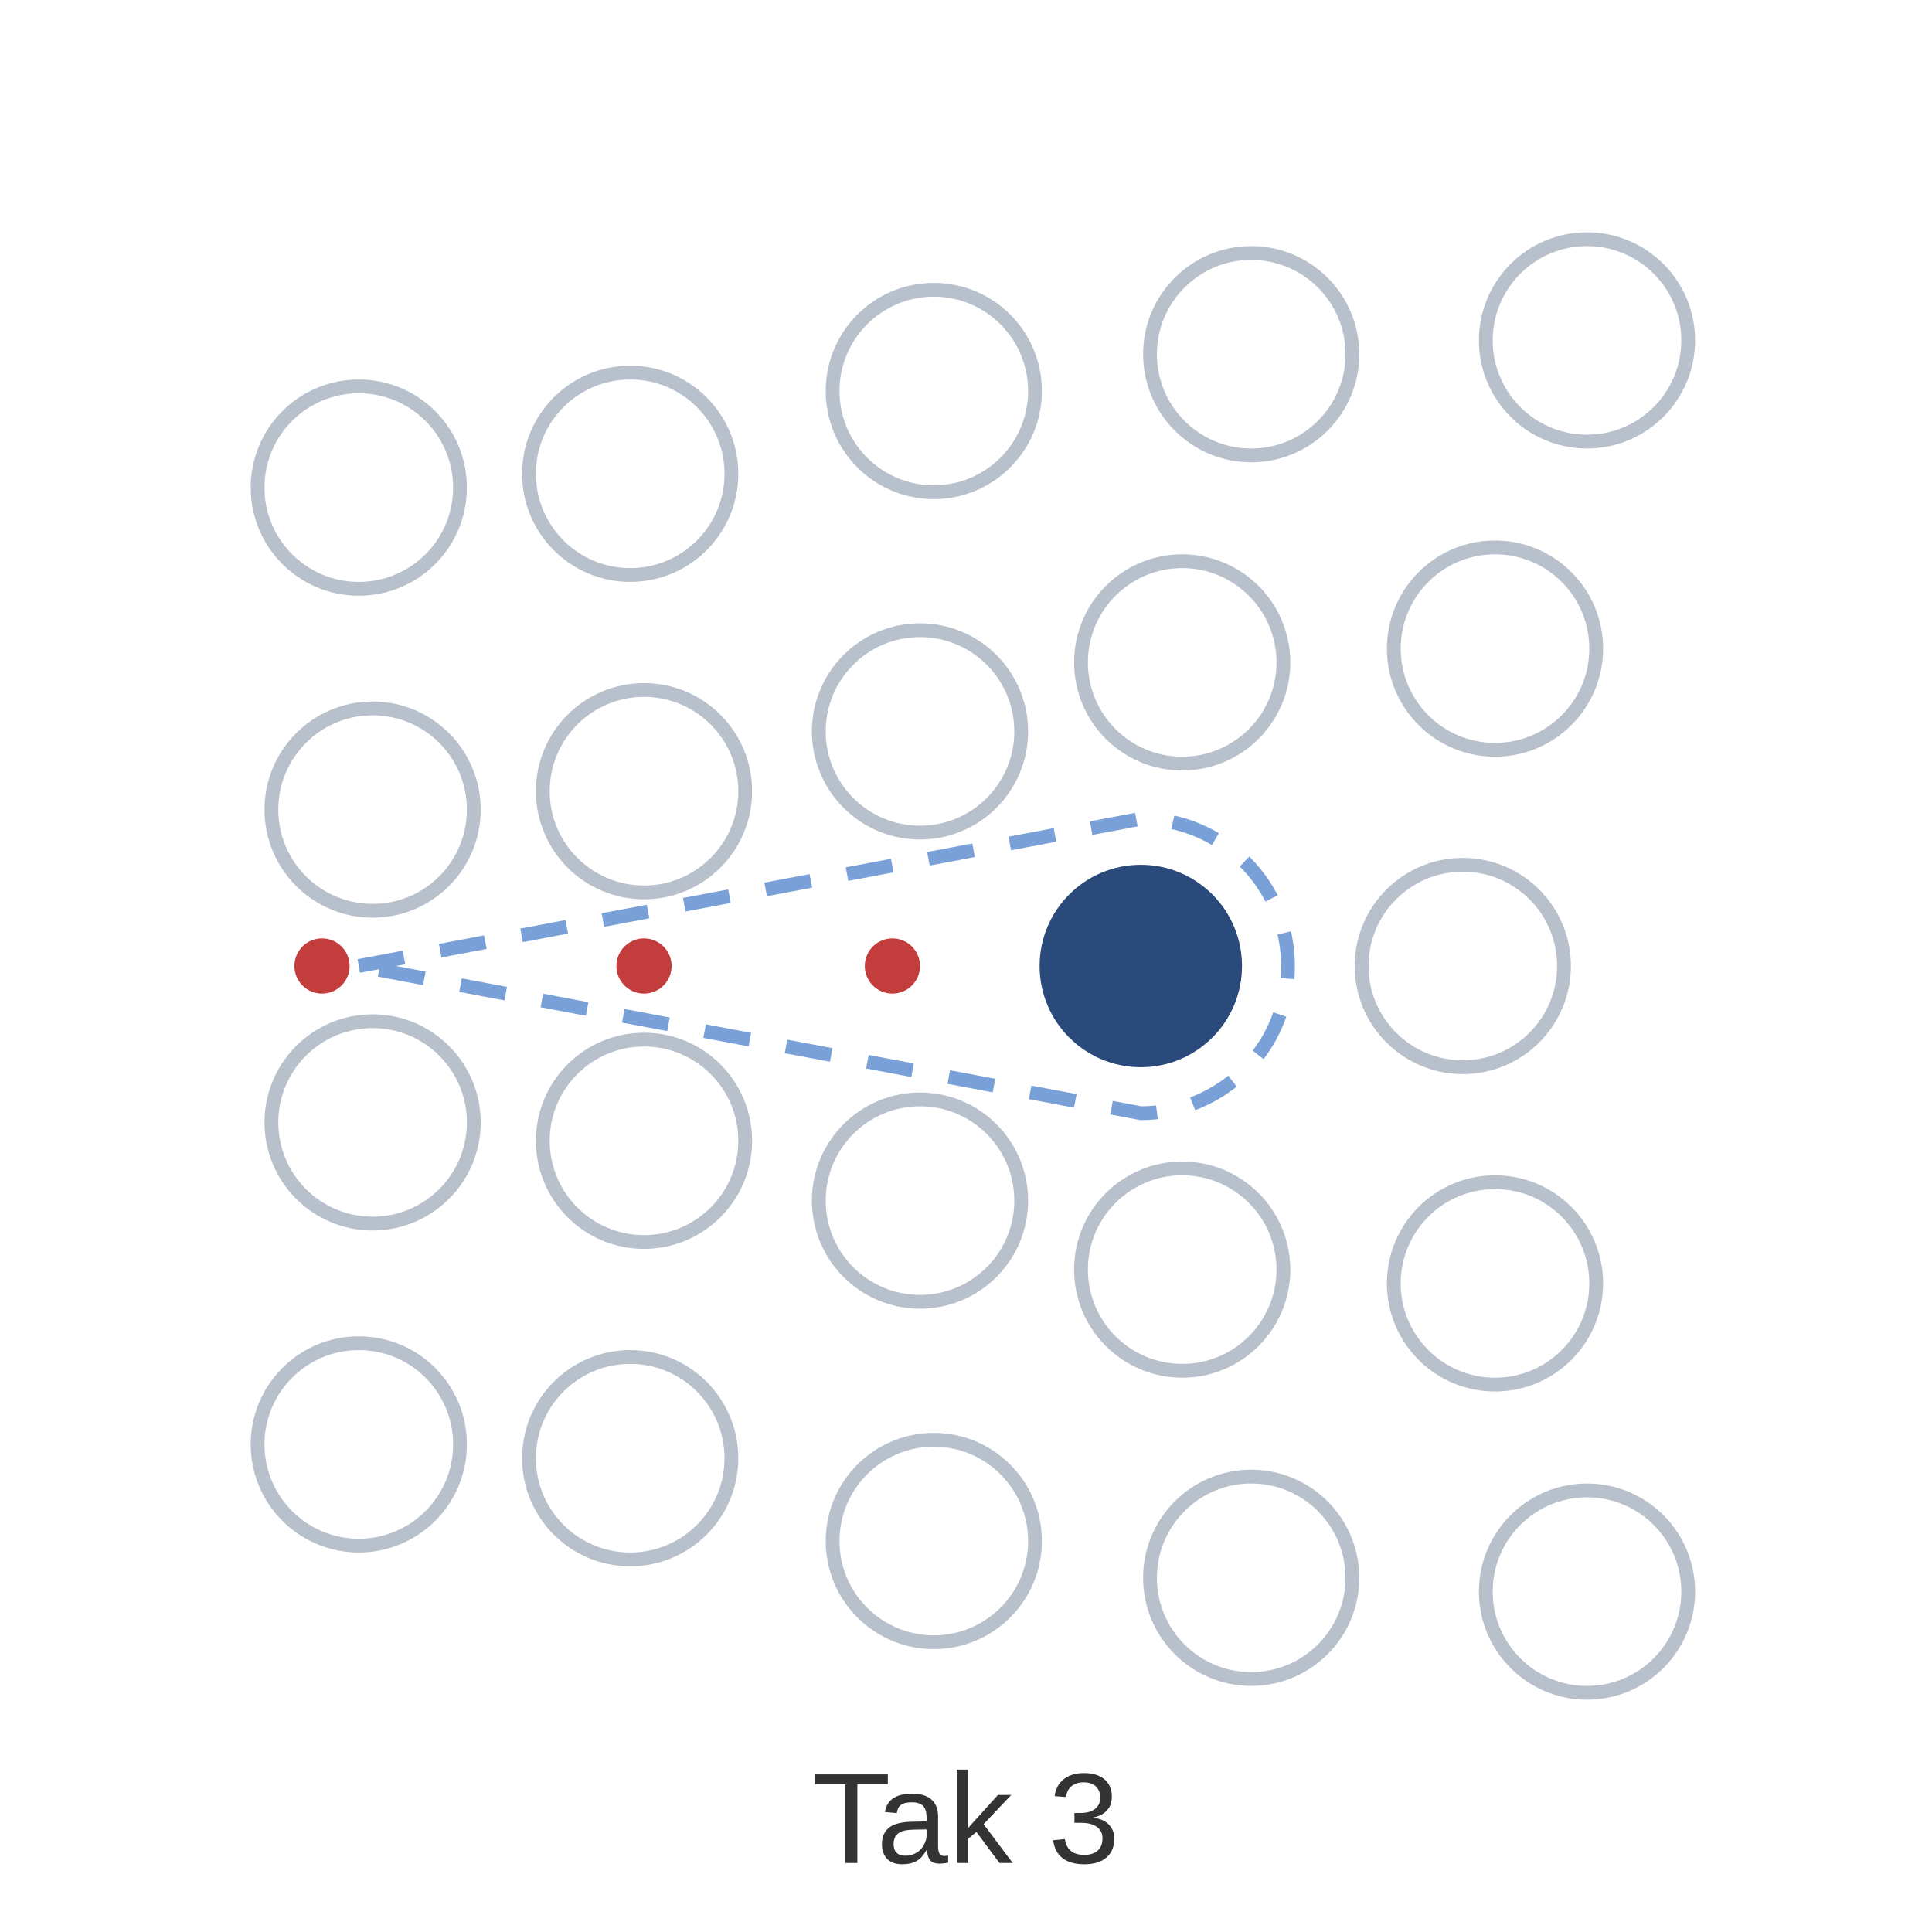
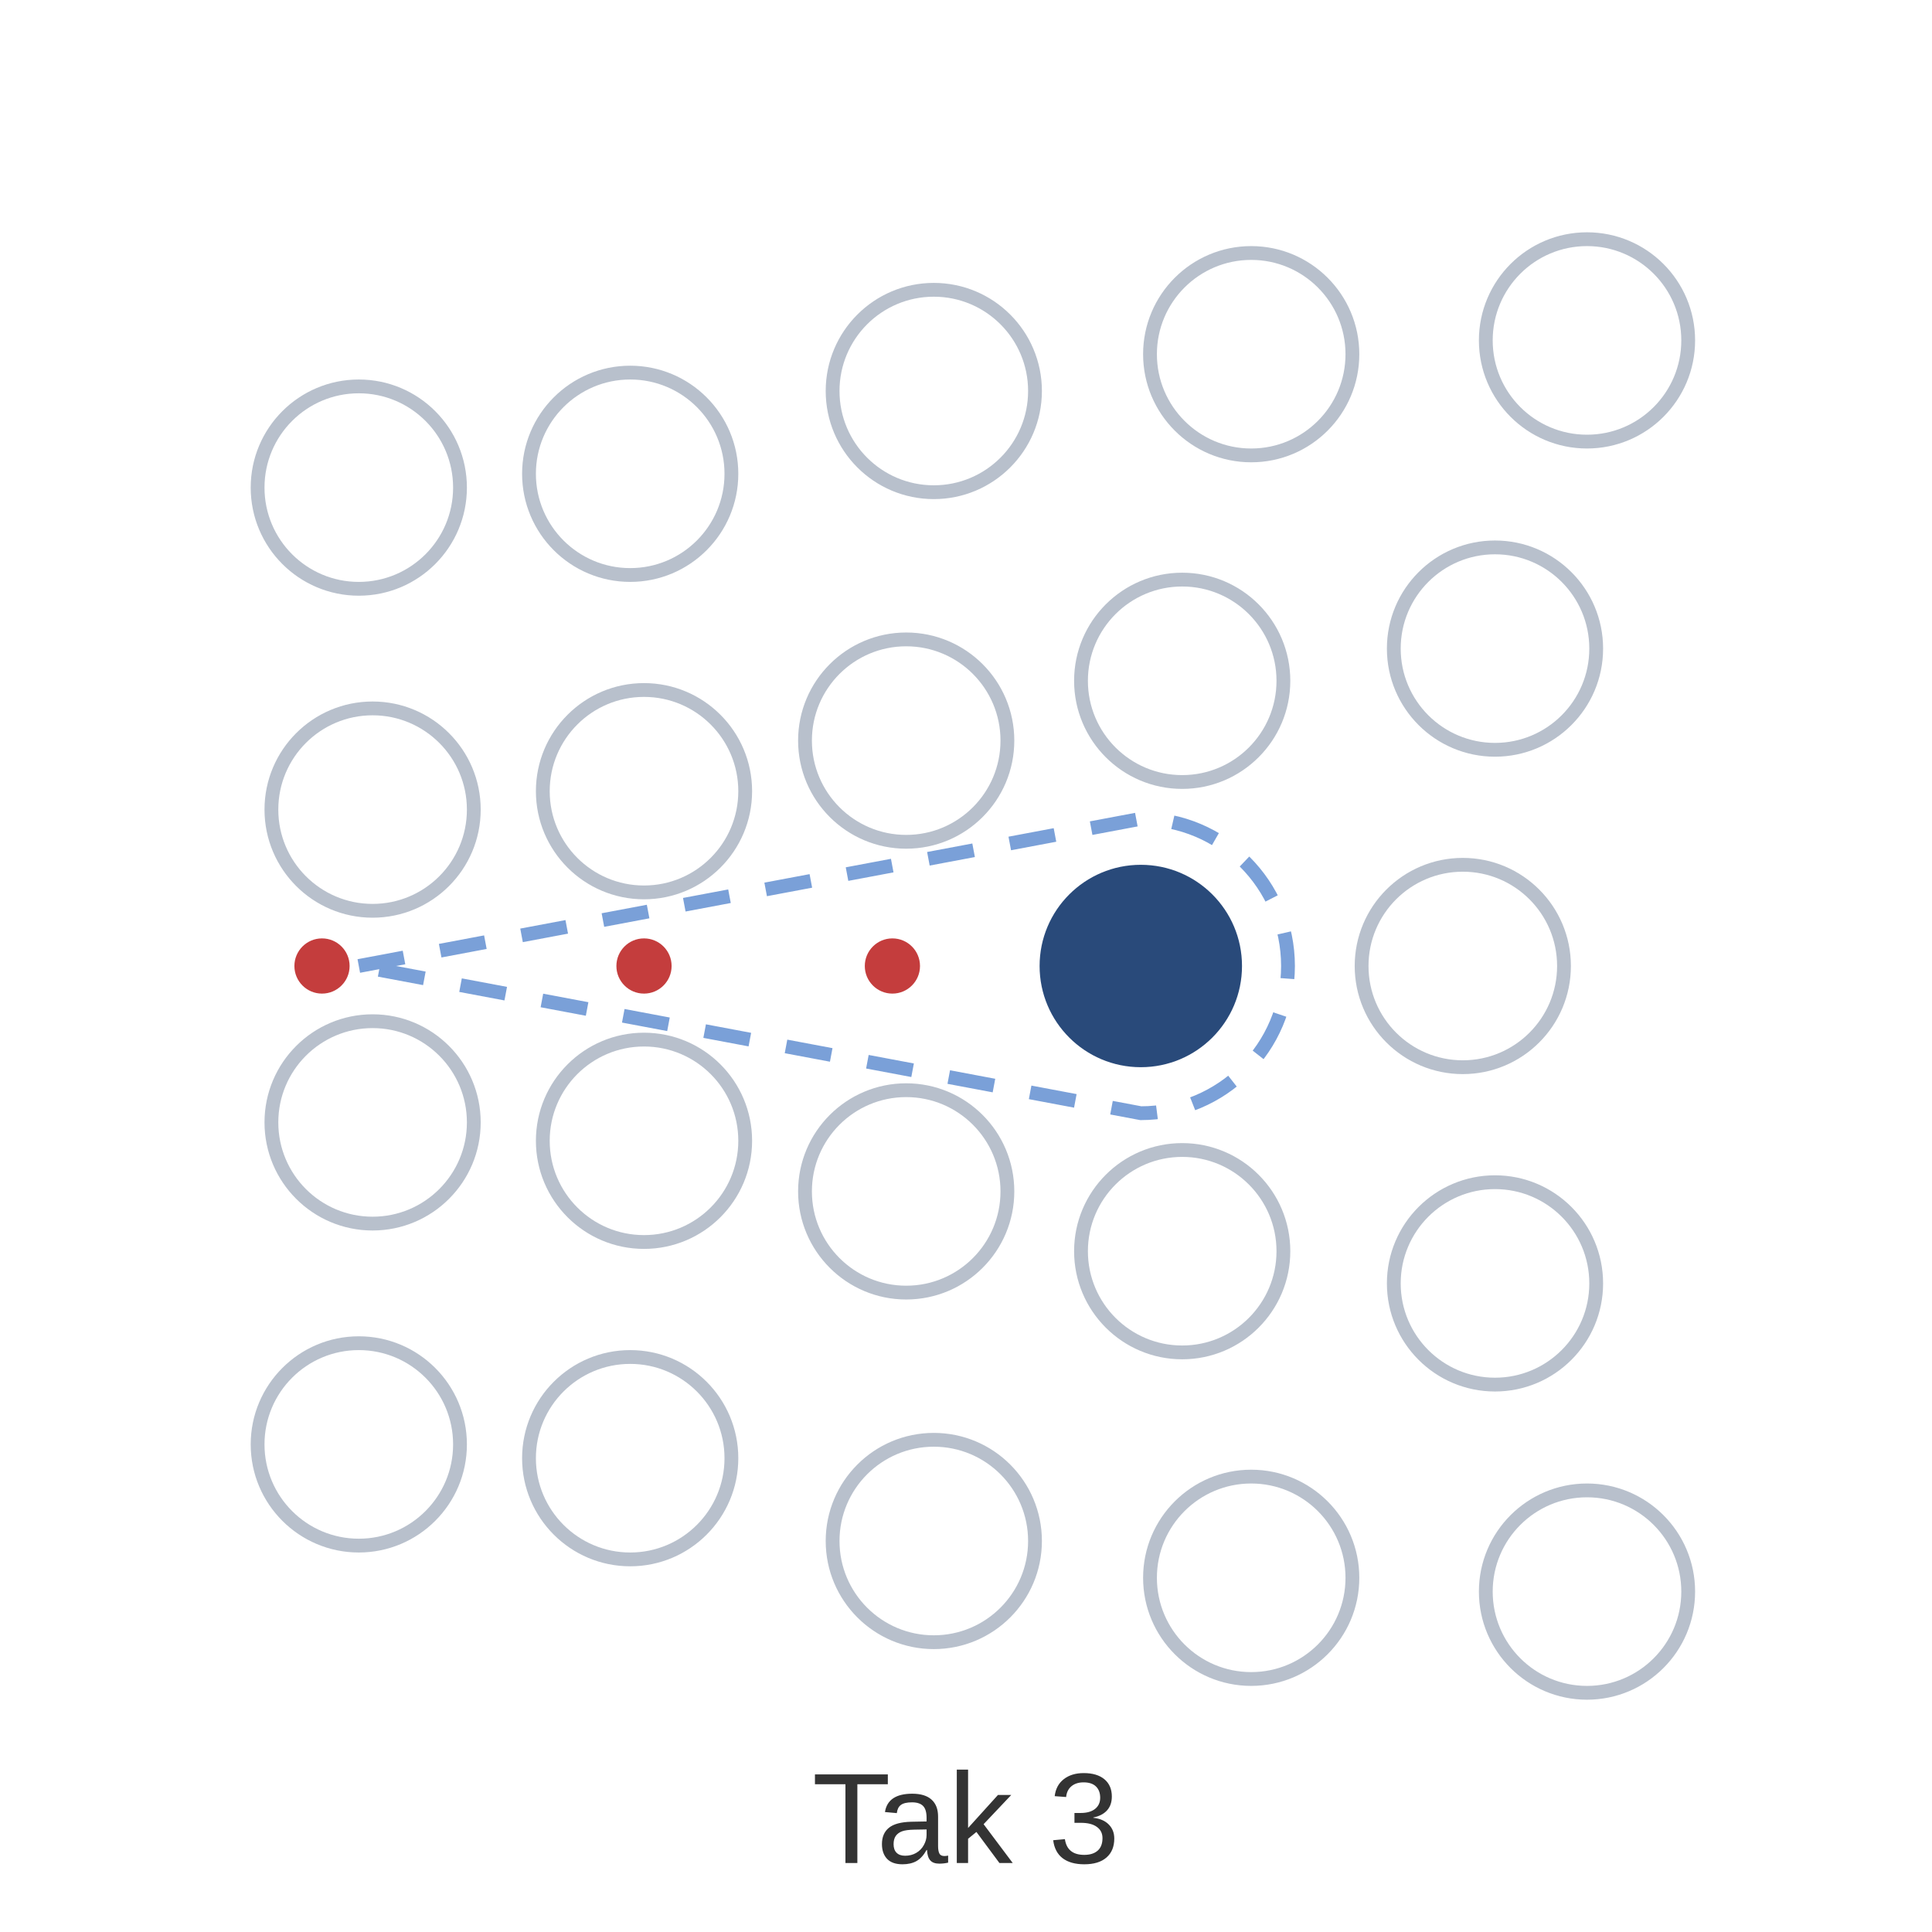
<svg xmlns="http://www.w3.org/2000/svg" width="420" height="420" viewBox="0 0 420 420">
  <rect width="100%" height="100%" fill="white" />
  <g fill="none" stroke="#b8c0cc" stroke-width="3">
    <circle cx="78" cy="106" r="22" />
    <circle cx="137" cy="103" r="22" />
    <circle cx="203" cy="85" r="22" />
    <circle cx="272" cy="77" r="22" />
    <circle cx="345" cy="74" r="22" />
    <circle cx="81" cy="176" r="22" />
    <circle cx="140" cy="172" r="22" />
-     <circle cx="200" cy="159" r="22" />
-     <circle cx="257" cy="144" r="22" />
+     <circle cx="197" cy="161" r="22" />
+     <circle cx="257" cy="148" r="22" />
    <circle cx="325" cy="141" r="22" />
    <circle cx="318" cy="210" r="22" />
    <circle cx="81" cy="244" r="22" />
    <circle cx="140" cy="248" r="22" />
-     <circle cx="200" cy="261" r="22" />
-     <circle cx="257" cy="276" r="22" />
+     <circle cx="197" cy="259" r="22" />
+     <circle cx="257" cy="272" r="22" />
    <circle cx="325" cy="279" r="22" />
    <circle cx="78" cy="314" r="22" />
    <circle cx="137" cy="317" r="22" />
    <circle cx="203" cy="335" r="22" />
    <circle cx="272" cy="343" r="22" />
    <circle cx="345" cy="346" r="22" />
  </g>
  <circle cx="248" cy="210" r="22" fill="#294a7a" />
  <circle cx="70" cy="210" r="6" fill="#c43d3d" />
  <circle cx="140" cy="210" r="6" fill="#c43d3d" />
  <circle cx="194" cy="210" r="6" fill="#c43d3d" />
  <path d="     M 78 210     L 248 178     A 32 32 0 0 1 248 242     Z" fill="none" stroke="#7aa0d8" stroke-width="3" stroke-dasharray="10 8" />
  <text x="210" y="405" text-anchor="middle" font-family="Arial, sans-serif" font-size="28" fill="#333">
    Tak 3
  </text>
</svg>
